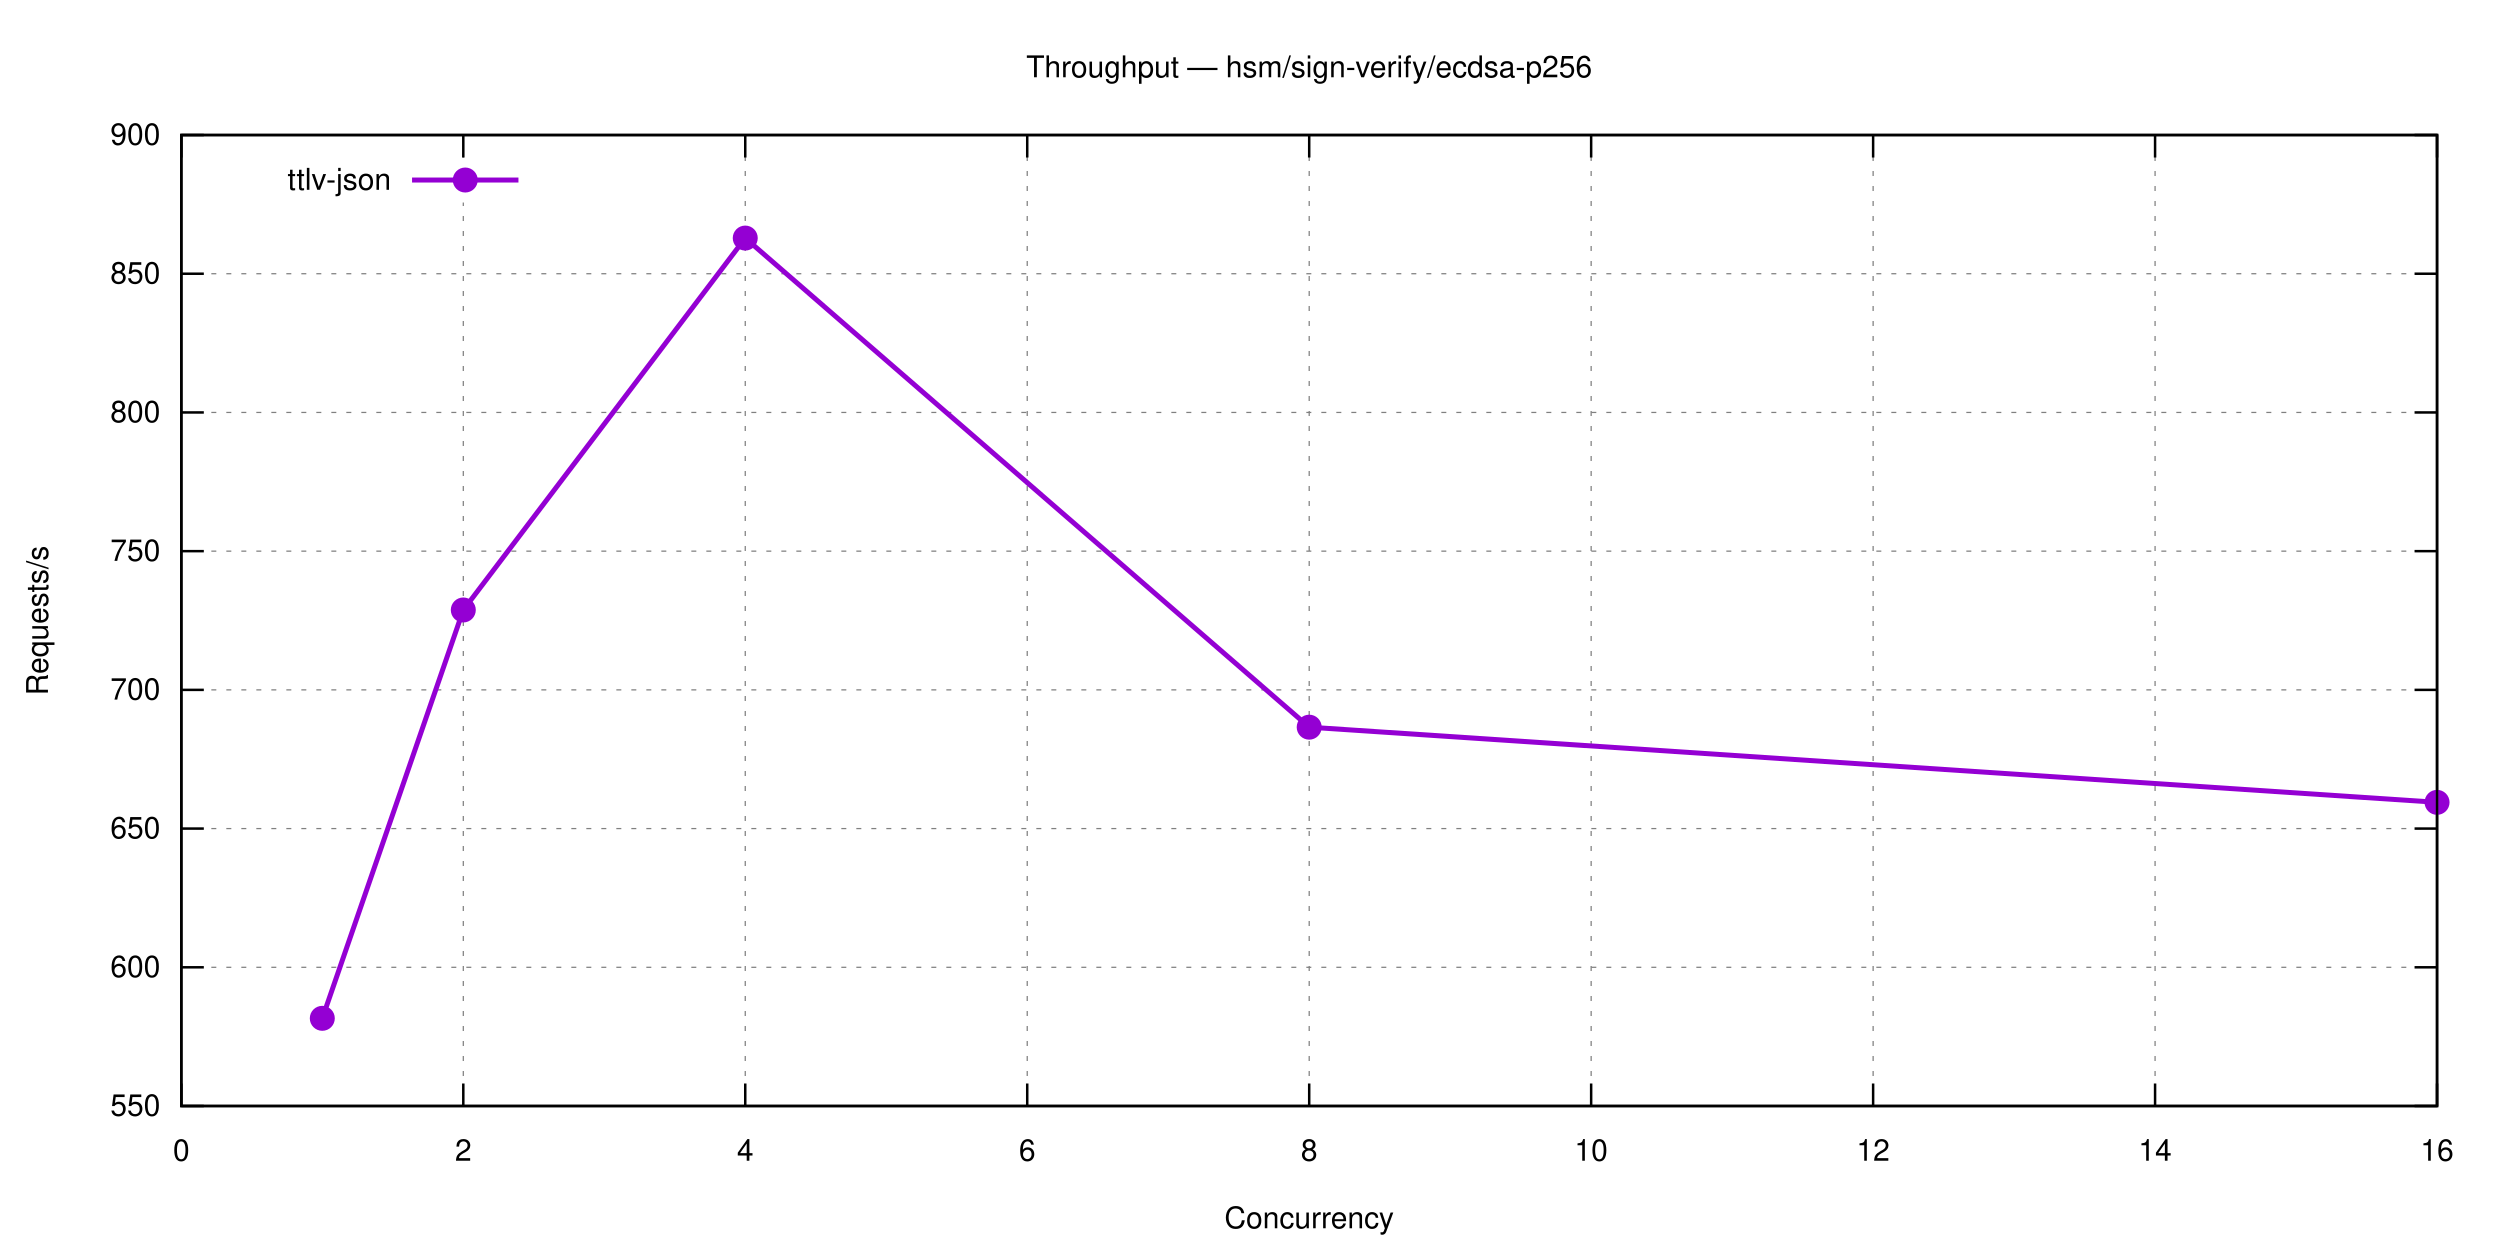
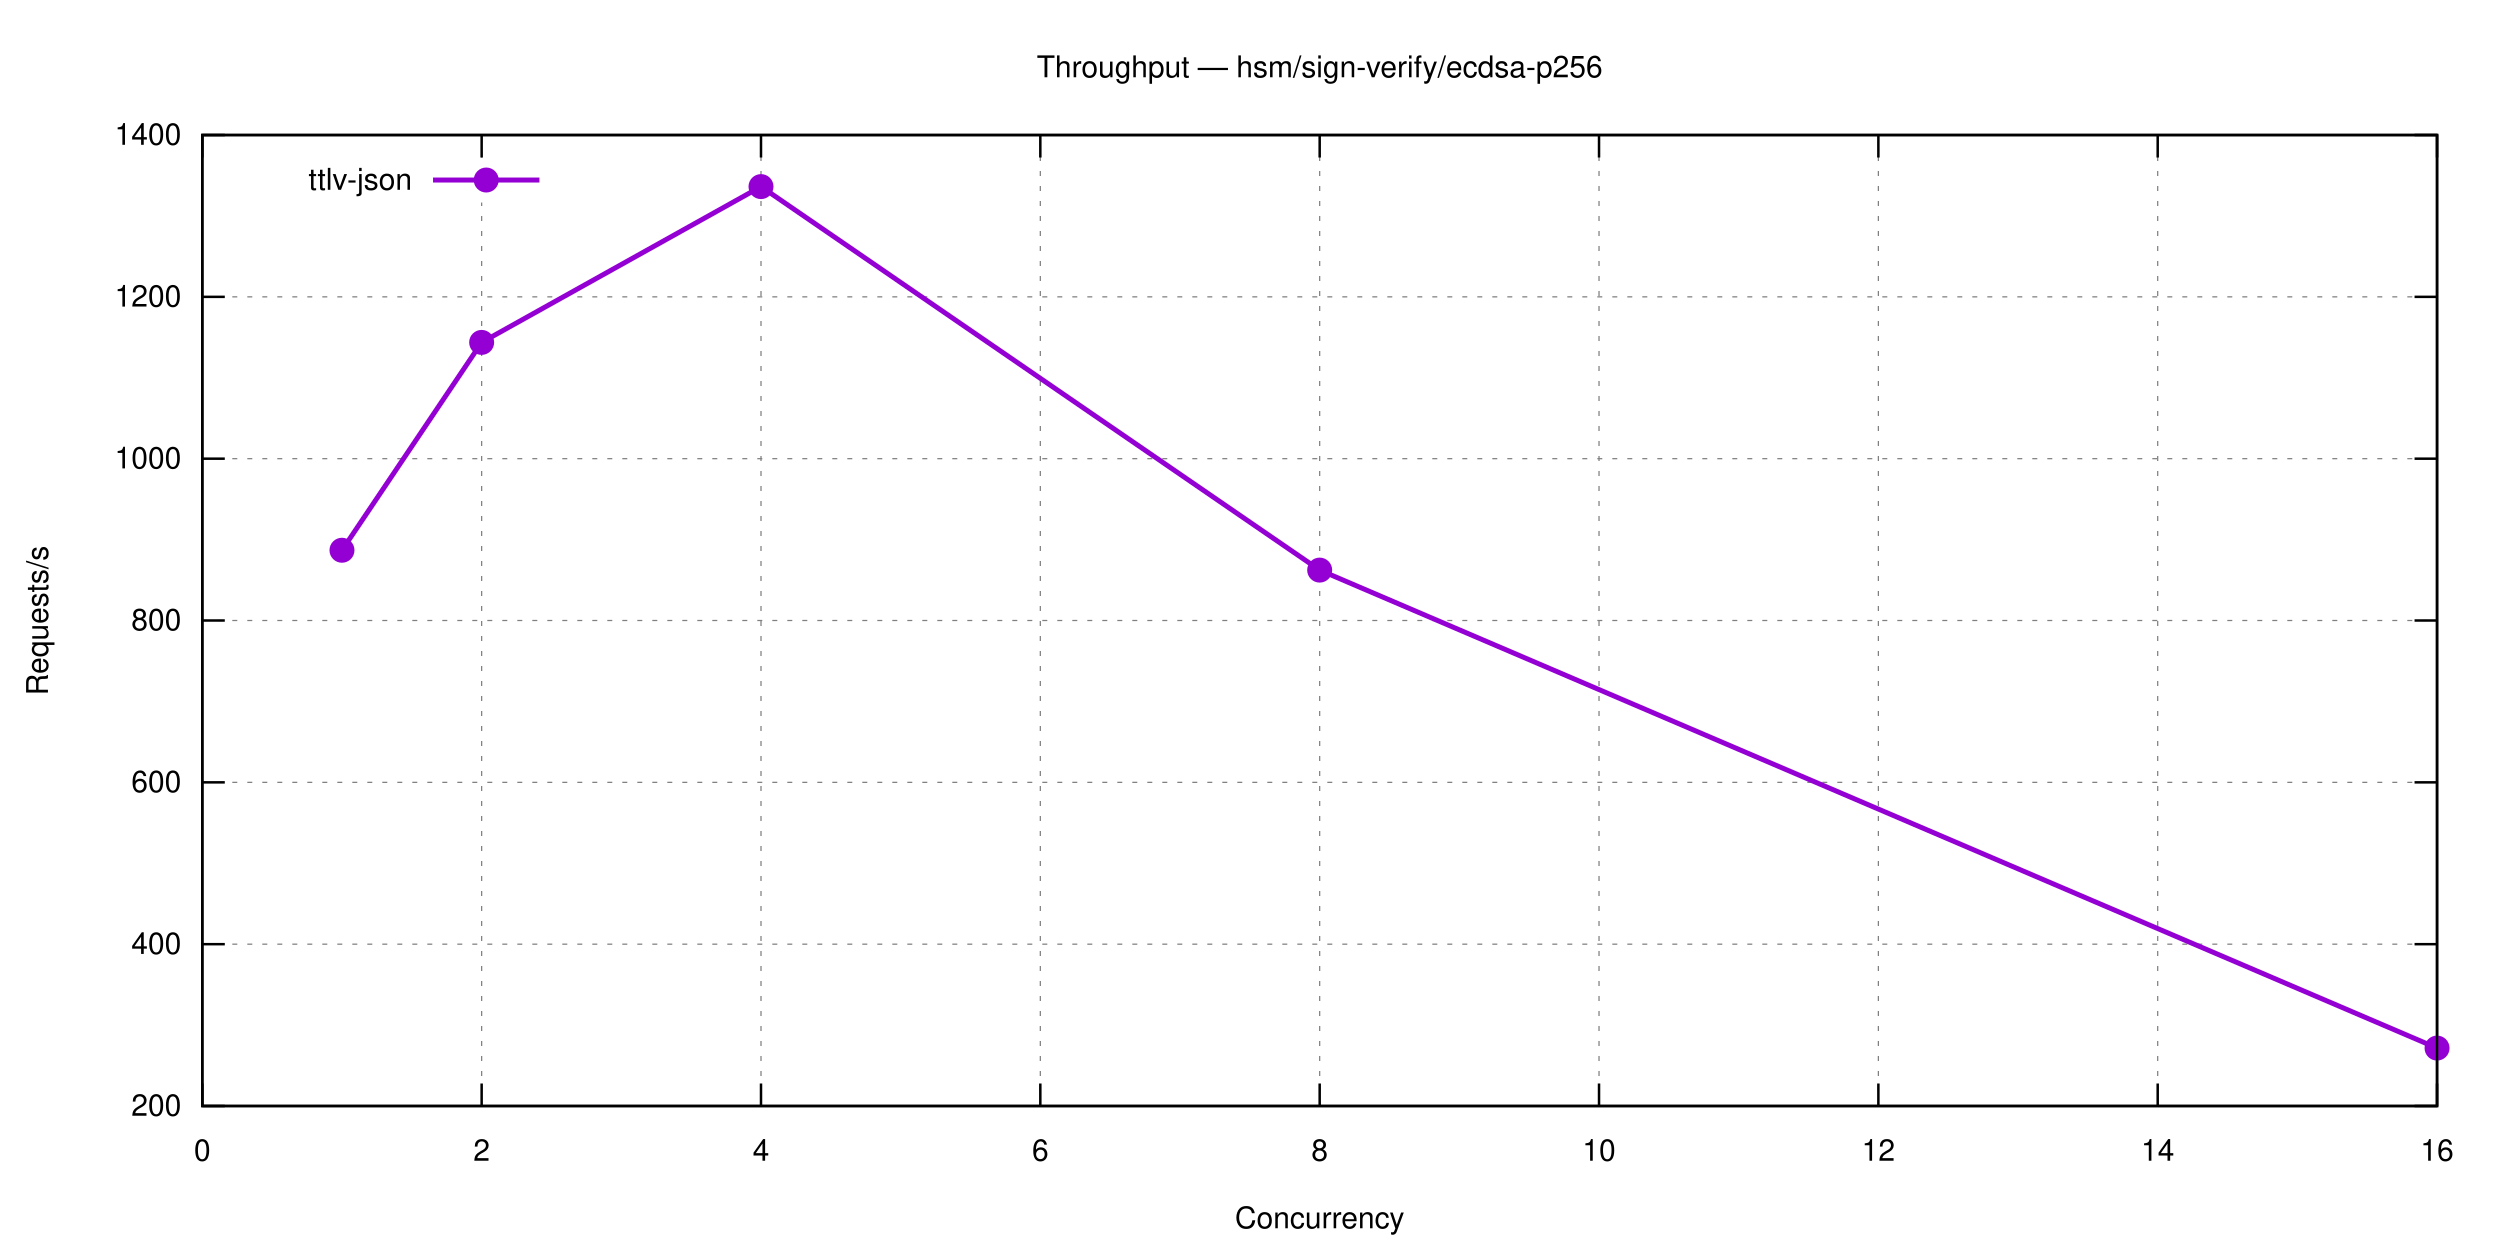
<svg xmlns="http://www.w3.org/2000/svg" xmlns:xlink="http://www.w3.org/1999/xlink" width="1000" height="500" viewBox="0 0 1000 500">
  <g id="gnuplot_canvas">
    <rect x="0" y="0" width="1000" height="500" fill="none" />
    <defs>
      <circle id="gpDot" r="0.5" stroke-width="0.5" stroke="currentColor" />
      <path id="gpPt0" stroke-width="0.222" stroke="currentColor" d="M-1,0 h2 M0,-1 v2" />
      <path id="gpPt1" stroke-width="0.222" stroke="currentColor" d="M-1,-1 L1,1 M1,-1 L-1,1" />
      <path id="gpPt2" stroke-width="0.222" stroke="currentColor" d="M-1,0 L1,0 M0,-1 L0,1 M-1,-1 L1,1 M-1,1 L1,-1" />
      <rect id="gpPt3" stroke-width="0.222" stroke="currentColor" x="-1" y="-1" width="2" height="2" />
      <rect id="gpPt4" stroke-width="0.222" stroke="currentColor" fill="currentColor" x="-1" y="-1" width="2" height="2" />
      <circle id="gpPt5" stroke-width="0.222" stroke="currentColor" cx="0" cy="0" r="1" />
      <use xlink:href="#gpPt5" id="gpPt6" fill="currentColor" stroke="none" />
      <path id="gpPt7" stroke-width="0.222" stroke="currentColor" d="M0,-1.33 L-1.33,0.67 L1.33,0.67 z" />
      <use xlink:href="#gpPt7" id="gpPt8" fill="currentColor" stroke="none" />
      <use xlink:href="#gpPt7" id="gpPt9" stroke="currentColor" transform="rotate(180)" />
      <use xlink:href="#gpPt9" id="gpPt10" fill="currentColor" stroke="none" />
      <use xlink:href="#gpPt3" id="gpPt11" stroke="currentColor" transform="rotate(45)" />
      <use xlink:href="#gpPt11" id="gpPt12" fill="currentColor" stroke="none" />
      <path id="gpPt13" stroke-width="0.222" stroke="currentColor" d="M0,1.330 L1.265,0.411 L0.782,-1.067 L-0.782,-1.076 L-1.265,0.411 z" />
      <use xlink:href="#gpPt13" id="gpPt14" fill="currentColor" stroke="none" />
      <filter id="textbox" filterUnits="objectBoundingBox" x="0" y="0" height="1" width="1">
        <feFlood flood-color="white" flood-opacity="1" result="bgnd" />
        <feComposite in="SourceGraphic" in2="bgnd" operator="atop" />
      </filter>
      <filter id="greybox" filterUnits="objectBoundingBox" x="0" y="0" height="1" width="1">
        <feFlood flood-color="lightgrey" flood-opacity="1" result="grey" />
        <feComposite in="SourceGraphic" in2="grey" operator="atop" />
      </filter>
    </defs>
    <g fill="none" color="white" stroke="currentColor" stroke-width="1.00" stroke-linecap="butt" stroke-linejoin="miter">
</g>
    <g fill="none" color="black" stroke="currentColor" stroke-width="1.00" stroke-linecap="butt" stroke-linejoin="miter">
</g>
    <g fill="none" color="black" stroke="black" stroke-width="0.50" stroke-linecap="butt" stroke-linejoin="miter">
</g>
    <g fill="none" color="gray" stroke="currentColor" stroke-width="0.50" stroke-linecap="butt" stroke-linejoin="miter">
-       <path stroke="gray" stroke-dasharray="2,4" class="gridline" d="M72.53,442.40 L974.82,442.40  " />
-     </g>
-     <g fill="none" color="gray" stroke="gray" stroke-width="1.00" stroke-linecap="butt" stroke-linejoin="miter">
- </g>
-     <g fill="none" color="black" stroke="currentColor" stroke-width="1.00" stroke-linecap="butt" stroke-linejoin="miter">
-       <path stroke="black" d="M72.53,442.40 L81.53,442.40 M974.82,442.40 L965.82,442.40  " />
-       <g transform="translate(64.14,446.30)" stroke="none" fill="black" font-family="Helvetica" font-size="12.00" text-anchor="end">
-         <text>
-           <tspan font-family="Helvetica"> 550</tspan>
-         </text>
-       </g>
-     </g>
-     <g fill="none" color="black" stroke="currentColor" stroke-width="1.00" stroke-linecap="butt" stroke-linejoin="miter">
- </g>
-     <g fill="none" color="black" stroke="black" stroke-width="0.50" stroke-linecap="butt" stroke-linejoin="miter">
- </g>
-     <g fill="none" color="gray" stroke="currentColor" stroke-width="0.50" stroke-linecap="butt" stroke-linejoin="miter">
-       <path stroke="gray" stroke-dasharray="2,4" class="gridline" d="M72.53,386.92 L974.82,386.92  " />
-     </g>
-     <g fill="none" color="gray" stroke="gray" stroke-width="1.00" stroke-linecap="butt" stroke-linejoin="miter">
- </g>
-     <g fill="none" color="black" stroke="currentColor" stroke-width="1.00" stroke-linecap="butt" stroke-linejoin="miter">
-       <path stroke="black" d="M72.53,386.92 L81.53,386.92 M974.82,386.92 L965.82,386.92  " />
-       <g transform="translate(64.14,390.82)" stroke="none" fill="black" font-family="Helvetica" font-size="12.00" text-anchor="end">
+       <path stroke="gray" stroke-dasharray="2,4" class="gridline" d="M80.92,442.40 L974.82,442.40  " />
+     </g>
+     <g fill="none" color="gray" stroke="gray" stroke-width="1.00" stroke-linecap="butt" stroke-linejoin="miter">
+ </g>
+     <g fill="none" color="black" stroke="currentColor" stroke-width="1.00" stroke-linecap="butt" stroke-linejoin="miter">
+       <path stroke="black" d="M80.92,442.40 L89.92,442.40 M974.82,442.40 L965.82,442.40  " />
+       <g transform="translate(72.53,446.30)" stroke="none" fill="black" font-family="Helvetica" font-size="12.00" text-anchor="end">
+         <text>
+           <tspan font-family="Helvetica"> 200</tspan>
+         </text>
+       </g>
+     </g>
+     <g fill="none" color="black" stroke="currentColor" stroke-width="1.00" stroke-linecap="butt" stroke-linejoin="miter">
+ </g>
+     <g fill="none" color="black" stroke="black" stroke-width="0.50" stroke-linecap="butt" stroke-linejoin="miter">
+ </g>
+     <g fill="none" color="gray" stroke="currentColor" stroke-width="0.50" stroke-linecap="butt" stroke-linejoin="miter">
+       <path stroke="gray" stroke-dasharray="2,4" class="gridline" d="M80.92,377.67 L974.82,377.67  " />
+     </g>
+     <g fill="none" color="gray" stroke="gray" stroke-width="1.00" stroke-linecap="butt" stroke-linejoin="miter">
+ </g>
+     <g fill="none" color="black" stroke="currentColor" stroke-width="1.00" stroke-linecap="butt" stroke-linejoin="miter">
+       <path stroke="black" d="M80.92,377.67 L89.92,377.67 M974.82,377.67 L965.82,377.67  " />
+       <g transform="translate(72.53,381.57)" stroke="none" fill="black" font-family="Helvetica" font-size="12.00" text-anchor="end">
+         <text>
+           <tspan font-family="Helvetica"> 400</tspan>
+         </text>
+       </g>
+     </g>
+     <g fill="none" color="black" stroke="currentColor" stroke-width="1.00" stroke-linecap="butt" stroke-linejoin="miter">
+ </g>
+     <g fill="none" color="black" stroke="black" stroke-width="0.50" stroke-linecap="butt" stroke-linejoin="miter">
+ </g>
+     <g fill="none" color="gray" stroke="currentColor" stroke-width="0.50" stroke-linecap="butt" stroke-linejoin="miter">
+       <path stroke="gray" stroke-dasharray="2,4" class="gridline" d="M80.92,312.94 L974.82,312.94  " />
+     </g>
+     <g fill="none" color="gray" stroke="gray" stroke-width="1.00" stroke-linecap="butt" stroke-linejoin="miter">
+ </g>
+     <g fill="none" color="black" stroke="currentColor" stroke-width="1.00" stroke-linecap="butt" stroke-linejoin="miter">
+       <path stroke="black" d="M80.92,312.94 L89.92,312.94 M974.82,312.94 L965.82,312.94  " />
+       <g transform="translate(72.53,316.84)" stroke="none" fill="black" font-family="Helvetica" font-size="12.00" text-anchor="end">
        <text>
          <tspan font-family="Helvetica"> 600</tspan>
        </text>
      </g>
    </g>
    <g fill="none" color="black" stroke="currentColor" stroke-width="1.00" stroke-linecap="butt" stroke-linejoin="miter">
</g>
    <g fill="none" color="black" stroke="black" stroke-width="0.50" stroke-linecap="butt" stroke-linejoin="miter">
</g>
    <g fill="none" color="gray" stroke="currentColor" stroke-width="0.50" stroke-linecap="butt" stroke-linejoin="miter">
-       <path stroke="gray" stroke-dasharray="2,4" class="gridline" d="M72.53,331.43 L974.82,331.43  " />
-     </g>
-     <g fill="none" color="gray" stroke="gray" stroke-width="1.00" stroke-linecap="butt" stroke-linejoin="miter">
- </g>
-     <g fill="none" color="black" stroke="currentColor" stroke-width="1.00" stroke-linecap="butt" stroke-linejoin="miter">
-       <path stroke="black" d="M72.53,331.43 L81.53,331.43 M974.82,331.43 L965.82,331.43  " />
-       <g transform="translate(64.14,335.33)" stroke="none" fill="black" font-family="Helvetica" font-size="12.00" text-anchor="end">
-         <text>
-           <tspan font-family="Helvetica"> 650</tspan>
-         </text>
-       </g>
-     </g>
-     <g fill="none" color="black" stroke="currentColor" stroke-width="1.00" stroke-linecap="butt" stroke-linejoin="miter">
- </g>
-     <g fill="none" color="black" stroke="black" stroke-width="0.50" stroke-linecap="butt" stroke-linejoin="miter">
- </g>
-     <g fill="none" color="gray" stroke="currentColor" stroke-width="0.50" stroke-linecap="butt" stroke-linejoin="miter">
-       <path stroke="gray" stroke-dasharray="2,4" class="gridline" d="M72.53,275.95 L974.82,275.95  " />
-     </g>
-     <g fill="none" color="gray" stroke="gray" stroke-width="1.00" stroke-linecap="butt" stroke-linejoin="miter">
- </g>
-     <g fill="none" color="black" stroke="currentColor" stroke-width="1.00" stroke-linecap="butt" stroke-linejoin="miter">
-       <path stroke="black" d="M72.53,275.95 L81.53,275.95 M974.82,275.95 L965.82,275.95  " />
-       <g transform="translate(64.14,279.85)" stroke="none" fill="black" font-family="Helvetica" font-size="12.00" text-anchor="end">
-         <text>
-           <tspan font-family="Helvetica"> 700</tspan>
-         </text>
-       </g>
-     </g>
-     <g fill="none" color="black" stroke="currentColor" stroke-width="1.00" stroke-linecap="butt" stroke-linejoin="miter">
- </g>
-     <g fill="none" color="black" stroke="black" stroke-width="0.50" stroke-linecap="butt" stroke-linejoin="miter">
- </g>
-     <g fill="none" color="gray" stroke="currentColor" stroke-width="0.50" stroke-linecap="butt" stroke-linejoin="miter">
-       <path stroke="gray" stroke-dasharray="2,4" class="gridline" d="M72.53,220.46 L974.82,220.46  " />
-     </g>
-     <g fill="none" color="gray" stroke="gray" stroke-width="1.00" stroke-linecap="butt" stroke-linejoin="miter">
- </g>
-     <g fill="none" color="black" stroke="currentColor" stroke-width="1.00" stroke-linecap="butt" stroke-linejoin="miter">
-       <path stroke="black" d="M72.53,220.46 L81.53,220.46 M974.82,220.46 L965.82,220.46  " />
-       <g transform="translate(64.14,224.36)" stroke="none" fill="black" font-family="Helvetica" font-size="12.00" text-anchor="end">
-         <text>
-           <tspan font-family="Helvetica"> 750</tspan>
-         </text>
-       </g>
-     </g>
-     <g fill="none" color="black" stroke="currentColor" stroke-width="1.00" stroke-linecap="butt" stroke-linejoin="miter">
- </g>
-     <g fill="none" color="black" stroke="black" stroke-width="0.50" stroke-linecap="butt" stroke-linejoin="miter">
- </g>
-     <g fill="none" color="gray" stroke="currentColor" stroke-width="0.50" stroke-linecap="butt" stroke-linejoin="miter">
-       <path stroke="gray" stroke-dasharray="2,4" class="gridline" d="M72.53,164.98 L974.82,164.98  " />
-     </g>
-     <g fill="none" color="gray" stroke="gray" stroke-width="1.00" stroke-linecap="butt" stroke-linejoin="miter">
- </g>
-     <g fill="none" color="black" stroke="currentColor" stroke-width="1.00" stroke-linecap="butt" stroke-linejoin="miter">
-       <path stroke="black" d="M72.53,164.98 L81.53,164.98 M974.82,164.98 L965.82,164.98  " />
-       <g transform="translate(64.14,168.88)" stroke="none" fill="black" font-family="Helvetica" font-size="12.00" text-anchor="end">
+       <path stroke="gray" stroke-dasharray="2,4" class="gridline" d="M80.92,248.20 L974.82,248.20  " />
+     </g>
+     <g fill="none" color="gray" stroke="gray" stroke-width="1.00" stroke-linecap="butt" stroke-linejoin="miter">
+ </g>
+     <g fill="none" color="black" stroke="currentColor" stroke-width="1.00" stroke-linecap="butt" stroke-linejoin="miter">
+       <path stroke="black" d="M80.92,248.20 L89.92,248.20 M974.82,248.20 L965.82,248.20  " />
+       <g transform="translate(72.53,252.10)" stroke="none" fill="black" font-family="Helvetica" font-size="12.00" text-anchor="end">
        <text>
          <tspan font-family="Helvetica"> 800</tspan>
        </text>
      </g>
    </g>
    <g fill="none" color="black" stroke="currentColor" stroke-width="1.00" stroke-linecap="butt" stroke-linejoin="miter">
</g>
    <g fill="none" color="black" stroke="black" stroke-width="0.50" stroke-linecap="butt" stroke-linejoin="miter">
</g>
    <g fill="none" color="gray" stroke="currentColor" stroke-width="0.50" stroke-linecap="butt" stroke-linejoin="miter">
-       <path stroke="gray" stroke-dasharray="2,4" class="gridline" d="M72.53,109.49 L974.82,109.49  " />
-     </g>
-     <g fill="none" color="gray" stroke="gray" stroke-width="1.00" stroke-linecap="butt" stroke-linejoin="miter">
- </g>
-     <g fill="none" color="black" stroke="currentColor" stroke-width="1.00" stroke-linecap="butt" stroke-linejoin="miter">
-       <path stroke="black" d="M72.53,109.49 L81.53,109.49 M974.82,109.49 L965.82,109.49  " />
-       <g transform="translate(64.14,113.39)" stroke="none" fill="black" font-family="Helvetica" font-size="12.00" text-anchor="end">
-         <text>
-           <tspan font-family="Helvetica"> 850</tspan>
-         </text>
-       </g>
-     </g>
-     <g fill="none" color="black" stroke="currentColor" stroke-width="1.00" stroke-linecap="butt" stroke-linejoin="miter">
- </g>
-     <g fill="none" color="black" stroke="black" stroke-width="0.50" stroke-linecap="butt" stroke-linejoin="miter">
- </g>
-     <g fill="none" color="gray" stroke="currentColor" stroke-width="0.50" stroke-linecap="butt" stroke-linejoin="miter">
-       <path stroke="gray" stroke-dasharray="2,4" class="gridline" d="M72.53,54.01 L974.82,54.01  " />
-     </g>
-     <g fill="none" color="gray" stroke="gray" stroke-width="1.00" stroke-linecap="butt" stroke-linejoin="miter">
- </g>
-     <g fill="none" color="black" stroke="currentColor" stroke-width="1.00" stroke-linecap="butt" stroke-linejoin="miter">
-       <path stroke="black" d="M72.53,54.01 L81.53,54.01 M974.82,54.01 L965.82,54.01  " />
-       <g transform="translate(64.14,57.91)" stroke="none" fill="black" font-family="Helvetica" font-size="12.00" text-anchor="end">
-         <text>
-           <tspan font-family="Helvetica"> 900</tspan>
-         </text>
-       </g>
-     </g>
-     <g fill="none" color="black" stroke="currentColor" stroke-width="1.00" stroke-linecap="butt" stroke-linejoin="miter">
- </g>
-     <g fill="none" color="black" stroke="black" stroke-width="0.50" stroke-linecap="butt" stroke-linejoin="miter">
- </g>
-     <g fill="none" color="gray" stroke="currentColor" stroke-width="0.50" stroke-linecap="butt" stroke-linejoin="miter">
-       <path stroke="gray" stroke-dasharray="2,4" class="gridline" d="M72.53,442.40 L72.53,54.01  " />
-     </g>
-     <g fill="none" color="gray" stroke="gray" stroke-width="1.00" stroke-linecap="butt" stroke-linejoin="miter">
- </g>
-     <g fill="none" color="black" stroke="currentColor" stroke-width="1.00" stroke-linecap="butt" stroke-linejoin="miter">
-       <path stroke="black" d="M72.53,442.40 L72.53,433.40 M72.53,54.01 L72.53,63.01  " />
-       <g transform="translate(72.53,464.30)" stroke="none" fill="black" font-family="Helvetica" font-size="12.00" text-anchor="middle">
+       <path stroke="gray" stroke-dasharray="2,4" class="gridline" d="M80.92,183.47 L974.82,183.47  " />
+     </g>
+     <g fill="none" color="gray" stroke="gray" stroke-width="1.00" stroke-linecap="butt" stroke-linejoin="miter">
+ </g>
+     <g fill="none" color="black" stroke="currentColor" stroke-width="1.00" stroke-linecap="butt" stroke-linejoin="miter">
+       <path stroke="black" d="M80.92,183.47 L89.92,183.47 M974.82,183.47 L965.82,183.47  " />
+       <g transform="translate(72.53,187.37)" stroke="none" fill="black" font-family="Helvetica" font-size="12.00" text-anchor="end">
+         <text>
+           <tspan font-family="Helvetica"> 1000</tspan>
+         </text>
+       </g>
+     </g>
+     <g fill="none" color="black" stroke="currentColor" stroke-width="1.00" stroke-linecap="butt" stroke-linejoin="miter">
+ </g>
+     <g fill="none" color="black" stroke="black" stroke-width="0.50" stroke-linecap="butt" stroke-linejoin="miter">
+ </g>
+     <g fill="none" color="gray" stroke="currentColor" stroke-width="0.50" stroke-linecap="butt" stroke-linejoin="miter">
+       <path stroke="gray" stroke-dasharray="2,4" class="gridline" d="M80.92,118.74 L974.82,118.74  " />
+     </g>
+     <g fill="none" color="gray" stroke="gray" stroke-width="1.00" stroke-linecap="butt" stroke-linejoin="miter">
+ </g>
+     <g fill="none" color="black" stroke="currentColor" stroke-width="1.00" stroke-linecap="butt" stroke-linejoin="miter">
+       <path stroke="black" d="M80.92,118.74 L89.92,118.74 M974.82,118.74 L965.82,118.74  " />
+       <g transform="translate(72.53,122.64)" stroke="none" fill="black" font-family="Helvetica" font-size="12.00" text-anchor="end">
+         <text>
+           <tspan font-family="Helvetica"> 1200</tspan>
+         </text>
+       </g>
+     </g>
+     <g fill="none" color="black" stroke="currentColor" stroke-width="1.00" stroke-linecap="butt" stroke-linejoin="miter">
+ </g>
+     <g fill="none" color="black" stroke="black" stroke-width="0.50" stroke-linecap="butt" stroke-linejoin="miter">
+ </g>
+     <g fill="none" color="gray" stroke="currentColor" stroke-width="0.50" stroke-linecap="butt" stroke-linejoin="miter">
+       <path stroke="gray" stroke-dasharray="2,4" class="gridline" d="M80.92,54.01 L974.82,54.01  " />
+     </g>
+     <g fill="none" color="gray" stroke="gray" stroke-width="1.00" stroke-linecap="butt" stroke-linejoin="miter">
+ </g>
+     <g fill="none" color="black" stroke="currentColor" stroke-width="1.00" stroke-linecap="butt" stroke-linejoin="miter">
+       <path stroke="black" d="M80.92,54.01 L89.92,54.01 M974.82,54.01 L965.82,54.01  " />
+       <g transform="translate(72.53,57.91)" stroke="none" fill="black" font-family="Helvetica" font-size="12.00" text-anchor="end">
+         <text>
+           <tspan font-family="Helvetica"> 1400</tspan>
+         </text>
+       </g>
+     </g>
+     <g fill="none" color="black" stroke="currentColor" stroke-width="1.00" stroke-linecap="butt" stroke-linejoin="miter">
+ </g>
+     <g fill="none" color="black" stroke="black" stroke-width="0.50" stroke-linecap="butt" stroke-linejoin="miter">
+ </g>
+     <g fill="none" color="gray" stroke="currentColor" stroke-width="0.50" stroke-linecap="butt" stroke-linejoin="miter">
+       <path stroke="gray" stroke-dasharray="2,4" class="gridline" d="M80.92,442.40 L80.92,54.01  " />
+     </g>
+     <g fill="none" color="gray" stroke="gray" stroke-width="1.00" stroke-linecap="butt" stroke-linejoin="miter">
+ </g>
+     <g fill="none" color="black" stroke="currentColor" stroke-width="1.00" stroke-linecap="butt" stroke-linejoin="miter">
+       <path stroke="black" d="M80.92,442.40 L80.92,433.40 M80.92,54.01 L80.92,63.01  " />
+       <g transform="translate(80.92,464.30)" stroke="none" fill="black" font-family="Helvetica" font-size="12.00" text-anchor="middle">
        <text>
          <tspan font-family="Helvetica"> 0</tspan>
        </text>
      </g>
    </g>
    <g fill="none" color="black" stroke="currentColor" stroke-width="1.00" stroke-linecap="butt" stroke-linejoin="miter">
</g>
    <g fill="none" color="black" stroke="black" stroke-width="0.50" stroke-linecap="butt" stroke-linejoin="miter">
</g>
    <g fill="none" color="gray" stroke="currentColor" stroke-width="0.50" stroke-linecap="butt" stroke-linejoin="miter">
-       <path stroke="gray" stroke-dasharray="2,4" class="gridline" d="M185.32,442.40 L185.32,81.01 M185.32,63.01 L185.32,54.01  " />
-     </g>
-     <g fill="none" color="gray" stroke="gray" stroke-width="1.00" stroke-linecap="butt" stroke-linejoin="miter">
- </g>
-     <g fill="none" color="black" stroke="currentColor" stroke-width="1.00" stroke-linecap="butt" stroke-linejoin="miter">
-       <path stroke="black" d="M185.32,442.40 L185.32,433.40 M185.32,54.01 L185.32,63.01  " />
-       <g transform="translate(185.32,464.30)" stroke="none" fill="black" font-family="Helvetica" font-size="12.00" text-anchor="middle">
+       <path stroke="gray" stroke-dasharray="2,4" class="gridline" d="M192.66,442.40 L192.66,81.01 M192.66,63.01 L192.66,54.01  " />
+     </g>
+     <g fill="none" color="gray" stroke="gray" stroke-width="1.00" stroke-linecap="butt" stroke-linejoin="miter">
+ </g>
+     <g fill="none" color="black" stroke="currentColor" stroke-width="1.00" stroke-linecap="butt" stroke-linejoin="miter">
+       <path stroke="black" d="M192.66,442.40 L192.66,433.40 M192.66,54.01 L192.66,63.01  " />
+       <g transform="translate(192.66,464.30)" stroke="none" fill="black" font-family="Helvetica" font-size="12.00" text-anchor="middle">
        <text>
          <tspan font-family="Helvetica"> 2</tspan>
        </text>
      </g>
    </g>
    <g fill="none" color="black" stroke="currentColor" stroke-width="1.00" stroke-linecap="butt" stroke-linejoin="miter">
</g>
    <g fill="none" color="black" stroke="black" stroke-width="0.50" stroke-linecap="butt" stroke-linejoin="miter">
</g>
    <g fill="none" color="gray" stroke="currentColor" stroke-width="0.50" stroke-linecap="butt" stroke-linejoin="miter">
-       <path stroke="gray" stroke-dasharray="2,4" class="gridline" d="M298.10,442.40 L298.10,54.01  " />
-     </g>
-     <g fill="none" color="gray" stroke="gray" stroke-width="1.00" stroke-linecap="butt" stroke-linejoin="miter">
- </g>
-     <g fill="none" color="black" stroke="currentColor" stroke-width="1.00" stroke-linecap="butt" stroke-linejoin="miter">
-       <path stroke="black" d="M298.10,442.40 L298.10,433.40 M298.10,54.01 L298.10,63.01  " />
-       <g transform="translate(298.10,464.30)" stroke="none" fill="black" font-family="Helvetica" font-size="12.00" text-anchor="middle">
+       <path stroke="gray" stroke-dasharray="2,4" class="gridline" d="M304.40,442.40 L304.40,54.01  " />
+     </g>
+     <g fill="none" color="gray" stroke="gray" stroke-width="1.00" stroke-linecap="butt" stroke-linejoin="miter">
+ </g>
+     <g fill="none" color="black" stroke="currentColor" stroke-width="1.00" stroke-linecap="butt" stroke-linejoin="miter">
+       <path stroke="black" d="M304.40,442.40 L304.40,433.40 M304.40,54.01 L304.40,63.01  " />
+       <g transform="translate(304.40,464.30)" stroke="none" fill="black" font-family="Helvetica" font-size="12.00" text-anchor="middle">
        <text>
          <tspan font-family="Helvetica"> 4</tspan>
        </text>
      </g>
    </g>
    <g fill="none" color="black" stroke="currentColor" stroke-width="1.00" stroke-linecap="butt" stroke-linejoin="miter">
</g>
    <g fill="none" color="black" stroke="black" stroke-width="0.50" stroke-linecap="butt" stroke-linejoin="miter">
</g>
    <g fill="none" color="gray" stroke="currentColor" stroke-width="0.50" stroke-linecap="butt" stroke-linejoin="miter">
-       <path stroke="gray" stroke-dasharray="2,4" class="gridline" d="M410.89,442.40 L410.89,54.01  " />
-     </g>
-     <g fill="none" color="gray" stroke="gray" stroke-width="1.00" stroke-linecap="butt" stroke-linejoin="miter">
- </g>
-     <g fill="none" color="black" stroke="currentColor" stroke-width="1.00" stroke-linecap="butt" stroke-linejoin="miter">
-       <path stroke="black" d="M410.89,442.40 L410.89,433.40 M410.89,54.01 L410.89,63.01  " />
-       <g transform="translate(410.89,464.30)" stroke="none" fill="black" font-family="Helvetica" font-size="12.00" text-anchor="middle">
+       <path stroke="gray" stroke-dasharray="2,4" class="gridline" d="M416.13,442.40 L416.13,54.01  " />
+     </g>
+     <g fill="none" color="gray" stroke="gray" stroke-width="1.00" stroke-linecap="butt" stroke-linejoin="miter">
+ </g>
+     <g fill="none" color="black" stroke="currentColor" stroke-width="1.00" stroke-linecap="butt" stroke-linejoin="miter">
+       <path stroke="black" d="M416.13,442.40 L416.13,433.40 M416.13,54.01 L416.13,63.01  " />
+       <g transform="translate(416.13,464.30)" stroke="none" fill="black" font-family="Helvetica" font-size="12.00" text-anchor="middle">
        <text>
          <tspan font-family="Helvetica"> 6</tspan>
        </text>
      </g>
    </g>
    <g fill="none" color="black" stroke="currentColor" stroke-width="1.00" stroke-linecap="butt" stroke-linejoin="miter">
</g>
    <g fill="none" color="black" stroke="black" stroke-width="0.50" stroke-linecap="butt" stroke-linejoin="miter">
</g>
    <g fill="none" color="gray" stroke="currentColor" stroke-width="0.50" stroke-linecap="butt" stroke-linejoin="miter">
-       <path stroke="gray" stroke-dasharray="2,4" class="gridline" d="M523.68,442.40 L523.68,54.01  " />
-     </g>
-     <g fill="none" color="gray" stroke="gray" stroke-width="1.00" stroke-linecap="butt" stroke-linejoin="miter">
- </g>
-     <g fill="none" color="black" stroke="currentColor" stroke-width="1.00" stroke-linecap="butt" stroke-linejoin="miter">
-       <path stroke="black" d="M523.68,442.40 L523.68,433.40 M523.68,54.01 L523.68,63.01  " />
-       <g transform="translate(523.68,464.30)" stroke="none" fill="black" font-family="Helvetica" font-size="12.00" text-anchor="middle">
+       <path stroke="gray" stroke-dasharray="2,4" class="gridline" d="M527.87,442.40 L527.87,54.01  " />
+     </g>
+     <g fill="none" color="gray" stroke="gray" stroke-width="1.00" stroke-linecap="butt" stroke-linejoin="miter">
+ </g>
+     <g fill="none" color="black" stroke="currentColor" stroke-width="1.00" stroke-linecap="butt" stroke-linejoin="miter">
+       <path stroke="black" d="M527.87,442.40 L527.87,433.40 M527.87,54.01 L527.87,63.01  " />
+       <g transform="translate(527.87,464.30)" stroke="none" fill="black" font-family="Helvetica" font-size="12.00" text-anchor="middle">
        <text>
          <tspan font-family="Helvetica"> 8</tspan>
        </text>
      </g>
    </g>
    <g fill="none" color="black" stroke="currentColor" stroke-width="1.00" stroke-linecap="butt" stroke-linejoin="miter">
</g>
    <g fill="none" color="black" stroke="black" stroke-width="0.50" stroke-linecap="butt" stroke-linejoin="miter">
</g>
    <g fill="none" color="gray" stroke="currentColor" stroke-width="0.50" stroke-linecap="butt" stroke-linejoin="miter">
-       <path stroke="gray" stroke-dasharray="2,4" class="gridline" d="M636.46,442.40 L636.46,54.01  " />
-     </g>
-     <g fill="none" color="gray" stroke="gray" stroke-width="1.00" stroke-linecap="butt" stroke-linejoin="miter">
- </g>
-     <g fill="none" color="black" stroke="currentColor" stroke-width="1.00" stroke-linecap="butt" stroke-linejoin="miter">
-       <path stroke="black" d="M636.46,442.40 L636.46,433.40 M636.46,54.01 L636.46,63.01  " />
-       <g transform="translate(636.46,464.30)" stroke="none" fill="black" font-family="Helvetica" font-size="12.00" text-anchor="middle">
+       <path stroke="gray" stroke-dasharray="2,4" class="gridline" d="M639.61,442.40 L639.61,54.01  " />
+     </g>
+     <g fill="none" color="gray" stroke="gray" stroke-width="1.00" stroke-linecap="butt" stroke-linejoin="miter">
+ </g>
+     <g fill="none" color="black" stroke="currentColor" stroke-width="1.00" stroke-linecap="butt" stroke-linejoin="miter">
+       <path stroke="black" d="M639.61,442.40 L639.61,433.40 M639.61,54.01 L639.61,63.01  " />
+       <g transform="translate(639.61,464.30)" stroke="none" fill="black" font-family="Helvetica" font-size="12.00" text-anchor="middle">
        <text>
          <tspan font-family="Helvetica"> 10</tspan>
        </text>
      </g>
    </g>
    <g fill="none" color="black" stroke="currentColor" stroke-width="1.00" stroke-linecap="butt" stroke-linejoin="miter">
</g>
    <g fill="none" color="black" stroke="black" stroke-width="0.50" stroke-linecap="butt" stroke-linejoin="miter">
</g>
    <g fill="none" color="gray" stroke="currentColor" stroke-width="0.50" stroke-linecap="butt" stroke-linejoin="miter">
-       <path stroke="gray" stroke-dasharray="2,4" class="gridline" d="M749.25,442.40 L749.25,54.01  " />
-     </g>
-     <g fill="none" color="gray" stroke="gray" stroke-width="1.00" stroke-linecap="butt" stroke-linejoin="miter">
- </g>
-     <g fill="none" color="black" stroke="currentColor" stroke-width="1.00" stroke-linecap="butt" stroke-linejoin="miter">
-       <path stroke="black" d="M749.25,442.40 L749.25,433.40 M749.25,54.01 L749.25,63.01  " />
-       <g transform="translate(749.25,464.30)" stroke="none" fill="black" font-family="Helvetica" font-size="12.00" text-anchor="middle">
+       <path stroke="gray" stroke-dasharray="2,4" class="gridline" d="M751.35,442.40 L751.35,54.01  " />
+     </g>
+     <g fill="none" color="gray" stroke="gray" stroke-width="1.00" stroke-linecap="butt" stroke-linejoin="miter">
+ </g>
+     <g fill="none" color="black" stroke="currentColor" stroke-width="1.00" stroke-linecap="butt" stroke-linejoin="miter">
+       <path stroke="black" d="M751.35,442.40 L751.35,433.40 M751.35,54.01 L751.35,63.01  " />
+       <g transform="translate(751.35,464.30)" stroke="none" fill="black" font-family="Helvetica" font-size="12.00" text-anchor="middle">
        <text>
          <tspan font-family="Helvetica"> 12</tspan>
        </text>
      </g>
    </g>
    <g fill="none" color="black" stroke="currentColor" stroke-width="1.00" stroke-linecap="butt" stroke-linejoin="miter">
</g>
    <g fill="none" color="black" stroke="black" stroke-width="0.50" stroke-linecap="butt" stroke-linejoin="miter">
</g>
    <g fill="none" color="gray" stroke="currentColor" stroke-width="0.50" stroke-linecap="butt" stroke-linejoin="miter">
-       <path stroke="gray" stroke-dasharray="2,4" class="gridline" d="M862.03,442.40 L862.03,54.01  " />
-     </g>
-     <g fill="none" color="gray" stroke="gray" stroke-width="1.00" stroke-linecap="butt" stroke-linejoin="miter">
- </g>
-     <g fill="none" color="black" stroke="currentColor" stroke-width="1.00" stroke-linecap="butt" stroke-linejoin="miter">
-       <path stroke="black" d="M862.03,442.40 L862.03,433.40 M862.03,54.01 L862.03,63.01  " />
-       <g transform="translate(862.03,464.30)" stroke="none" fill="black" font-family="Helvetica" font-size="12.00" text-anchor="middle">
+       <path stroke="gray" stroke-dasharray="2,4" class="gridline" d="M863.08,442.40 L863.08,54.01  " />
+     </g>
+     <g fill="none" color="gray" stroke="gray" stroke-width="1.00" stroke-linecap="butt" stroke-linejoin="miter">
+ </g>
+     <g fill="none" color="black" stroke="currentColor" stroke-width="1.00" stroke-linecap="butt" stroke-linejoin="miter">
+       <path stroke="black" d="M863.08,442.40 L863.08,433.40 M863.08,54.01 L863.08,63.01  " />
+       <g transform="translate(863.08,464.30)" stroke="none" fill="black" font-family="Helvetica" font-size="12.00" text-anchor="middle">
        <text>
          <tspan font-family="Helvetica"> 14</tspan>
        </text>
      </g>
    </g>
    <g fill="none" color="black" stroke="currentColor" stroke-width="1.00" stroke-linecap="butt" stroke-linejoin="miter">
</g>
    <g fill="none" color="black" stroke="black" stroke-width="0.50" stroke-linecap="butt" stroke-linejoin="miter">
</g>
    <g fill="none" color="gray" stroke="currentColor" stroke-width="0.50" stroke-linecap="butt" stroke-linejoin="miter">
      <path stroke="gray" stroke-dasharray="2,4" class="gridline" d="M974.82,442.40 L974.82,54.01  " />
    </g>
    <g fill="none" color="gray" stroke="gray" stroke-width="1.00" stroke-linecap="butt" stroke-linejoin="miter">
</g>
    <g fill="none" color="black" stroke="currentColor" stroke-width="1.00" stroke-linecap="butt" stroke-linejoin="miter">
      <path stroke="black" d="M974.82,442.40 L974.82,433.40 M974.82,54.01 L974.82,63.01  " />
      <g transform="translate(974.82,464.30)" stroke="none" fill="black" font-family="Helvetica" font-size="12.00" text-anchor="middle">
        <text>
          <tspan font-family="Helvetica"> 16</tspan>
        </text>
      </g>
    </g>
    <g fill="none" color="black" stroke="currentColor" stroke-width="1.00" stroke-linecap="butt" stroke-linejoin="miter">
</g>
    <g fill="none" color="black" stroke="currentColor" stroke-width="1.00" stroke-linecap="butt" stroke-linejoin="miter">
-       <path stroke="black" d="M72.53,54.01 L72.53,442.40 L974.82,442.40 L974.82,54.01 L72.53,54.01 Z  " />
+       <path stroke="black" d="M80.92,54.01 L80.92,442.40 L974.82,442.40 L974.82,54.01 L80.92,54.01 Z  " />
    </g>
    <g fill="none" color="black" stroke="currentColor" stroke-width="1.00" stroke-linecap="butt" stroke-linejoin="miter">
</g>
    <g id="gnuplot_plot_1">
      <g fill="none" color="white" stroke="black" stroke-width="2.00" stroke-linecap="butt" stroke-linejoin="miter">
</g>
      <g fill="none" color="black" stroke="currentColor" stroke-width="2.00" stroke-linecap="butt" stroke-linejoin="miter">
-         <g transform="translate(156.43,75.91)" stroke="none" fill="black" font-family="Helvetica" font-size="12.00" text-anchor="end">
+         <g transform="translate(164.82,75.91)" stroke="none" fill="black" font-family="Helvetica" font-size="12.00" text-anchor="end">
          <text>
            <tspan font-family="Helvetica">ttlv-json</tspan>
          </text>
        </g>
      </g>
      <g fill="none" color="black" stroke="currentColor" stroke-width="2.00" stroke-linecap="butt" stroke-linejoin="miter">
-         <path stroke="rgb(148,   0, 211)" d="M164.82,72.01 L207.38,72.01 M128.92,407.33 L185.32,243.99 L298.10,95.23 L523.68,290.87 L974.82,320.94  " />
-         <use xlink:href="#gpPt6" transform="translate(128.92,407.33) scale(4.50)" color="rgb(148,   0, 211)" />
-         <use xlink:href="#gpPt6" transform="translate(185.32,243.99) scale(4.50)" color="rgb(148,   0, 211)" />
-         <use xlink:href="#gpPt6" transform="translate(298.10,95.23) scale(4.50)" color="rgb(148,   0, 211)" />
-         <use xlink:href="#gpPt6" transform="translate(523.68,290.87) scale(4.50)" color="rgb(148,   0, 211)" />
-         <use xlink:href="#gpPt6" transform="translate(974.82,320.94) scale(4.50)" color="rgb(148,   0, 211)" />
-         <use xlink:href="#gpPt6" transform="translate(186.10,72.01) scale(4.50)" color="rgb(148,   0, 211)" />
+         <path stroke="rgb(148,   0, 211)" d="M173.21,72.01 L215.77,72.01 M136.79,220.10 L192.66,136.96 L304.40,74.64 L527.87,228.04 L974.82,419.23  " />
+         <use xlink:href="#gpPt6" transform="translate(136.79,220.10) scale(4.50)" color="rgb(148,   0, 211)" />
+         <use xlink:href="#gpPt6" transform="translate(192.66,136.96) scale(4.50)" color="rgb(148,   0, 211)" />
+         <use xlink:href="#gpPt6" transform="translate(304.40,74.64) scale(4.50)" color="rgb(148,   0, 211)" />
+         <use xlink:href="#gpPt6" transform="translate(527.87,228.04) scale(4.50)" color="rgb(148,   0, 211)" />
+         <use xlink:href="#gpPt6" transform="translate(974.82,419.23) scale(4.50)" color="rgb(148,   0, 211)" />
+         <use xlink:href="#gpPt6" transform="translate(194.49,72.01) scale(4.50)" color="rgb(148,   0, 211)" />
      </g>
    </g>
    <g fill="none" color="black" stroke="currentColor" stroke-width="2.00" stroke-linecap="butt" stroke-linejoin="miter">
</g>
    <g fill="none" color="black" stroke="black" stroke-width="1.00" stroke-linecap="butt" stroke-linejoin="miter">
</g>
    <g fill="none" color="black" stroke="currentColor" stroke-width="1.00" stroke-linecap="butt" stroke-linejoin="miter">
-       <path stroke="black" d="M72.53,54.01 L72.53,442.40 L974.82,442.40 L974.82,54.01 L72.53,54.01 Z  " />
+       <path stroke="black" d="M80.92,54.01 L80.92,442.40 L974.82,442.40 L974.82,54.01 L80.92,54.01 Z  " />
      <g transform="translate(19.18,248.21) rotate(270.00)" stroke="none" fill="black" font-family="Helvetica" font-size="12.00" text-anchor="middle">
        <text>
          <tspan font-family="Helvetica">Requests/s</tspan>
        </text>
      </g>
    </g>
    <g fill="none" color="black" stroke="currentColor" stroke-width="1.00" stroke-linecap="butt" stroke-linejoin="miter">
-       <g transform="translate(523.67,491.30)" stroke="none" fill="black" font-family="Helvetica" font-size="12.00" text-anchor="middle">
+       <g transform="translate(527.87,491.30)" stroke="none" fill="black" font-family="Helvetica" font-size="12.00" text-anchor="middle">
        <text>
          <tspan font-family="Helvetica">Concurrency</tspan>
        </text>
      </g>
    </g>
    <g fill="none" color="black" stroke="currentColor" stroke-width="1.00" stroke-linecap="butt" stroke-linejoin="miter">
</g>
    <g fill="none" color="black" stroke="currentColor" stroke-width="1.00" stroke-linecap="butt" stroke-linejoin="miter">
-       <g transform="translate(523.67,30.91)" stroke="none" fill="black" font-family="Helvetica" font-size="12.00" text-anchor="middle">
+       <g transform="translate(527.87,30.91)" stroke="none" fill="black" font-family="Helvetica" font-size="12.00" text-anchor="middle">
        <text>
          <tspan font-family="Helvetica">Throughput — hsm/sign-verify/ecdsa-p256</tspan>
        </text>
      </g>
    </g>
    <g fill="none" color="black" stroke="currentColor" stroke-width="1.00" stroke-linecap="butt" stroke-linejoin="miter">
</g>
  </g>
</svg>
